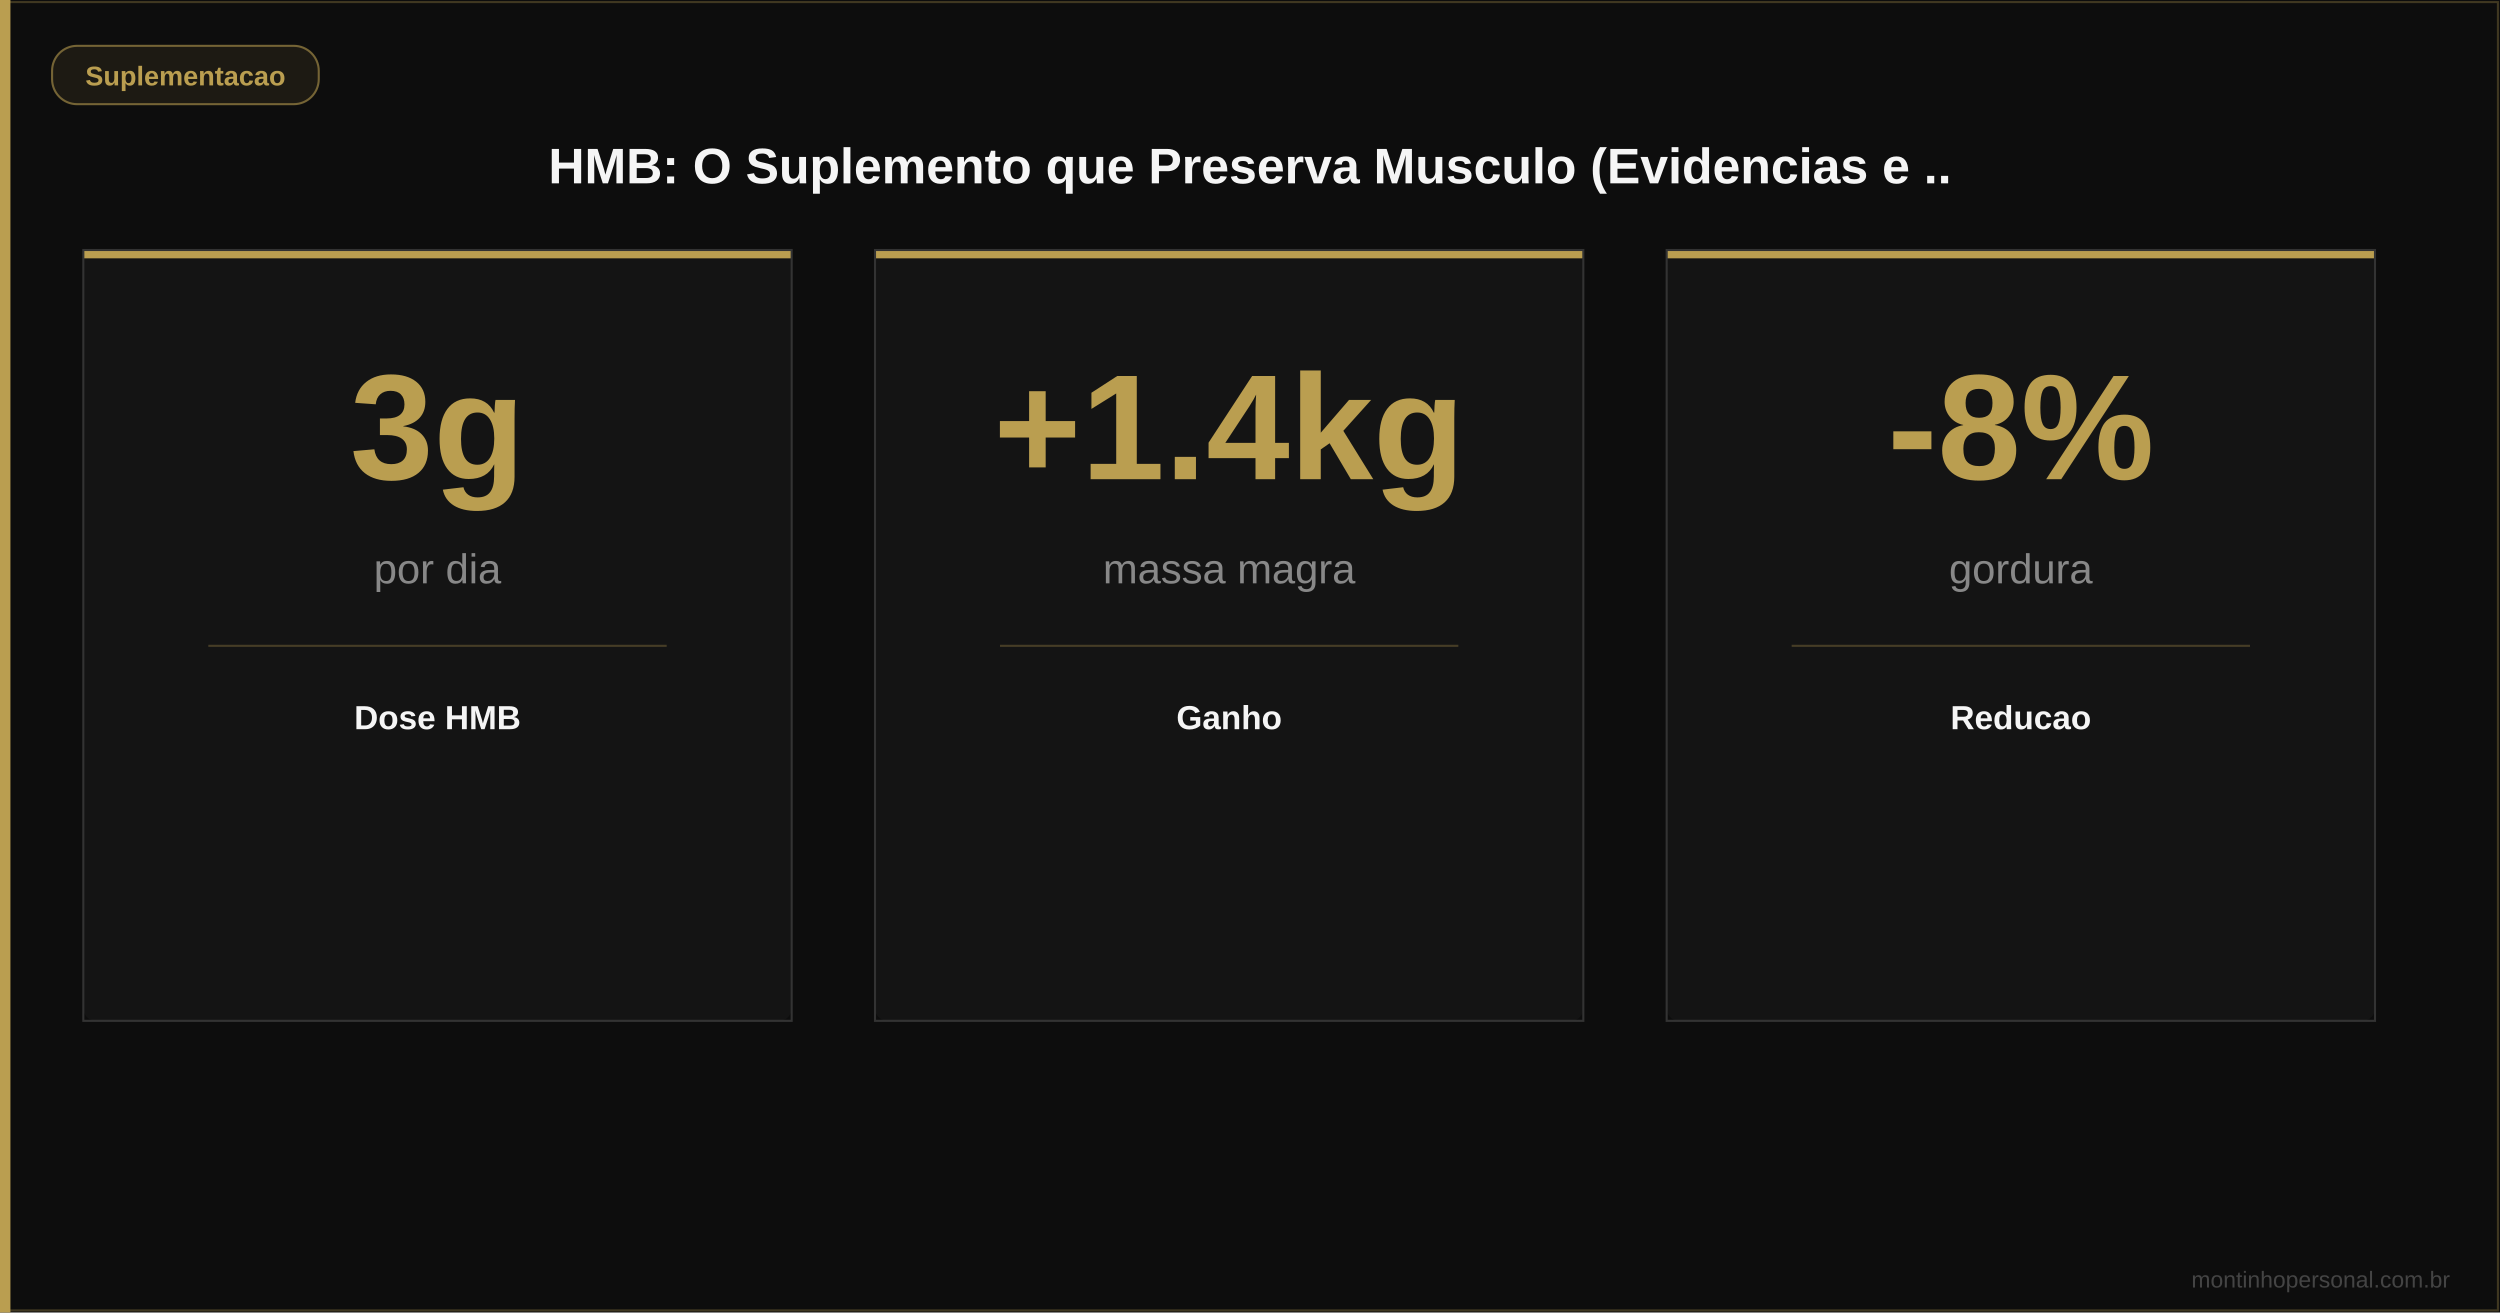
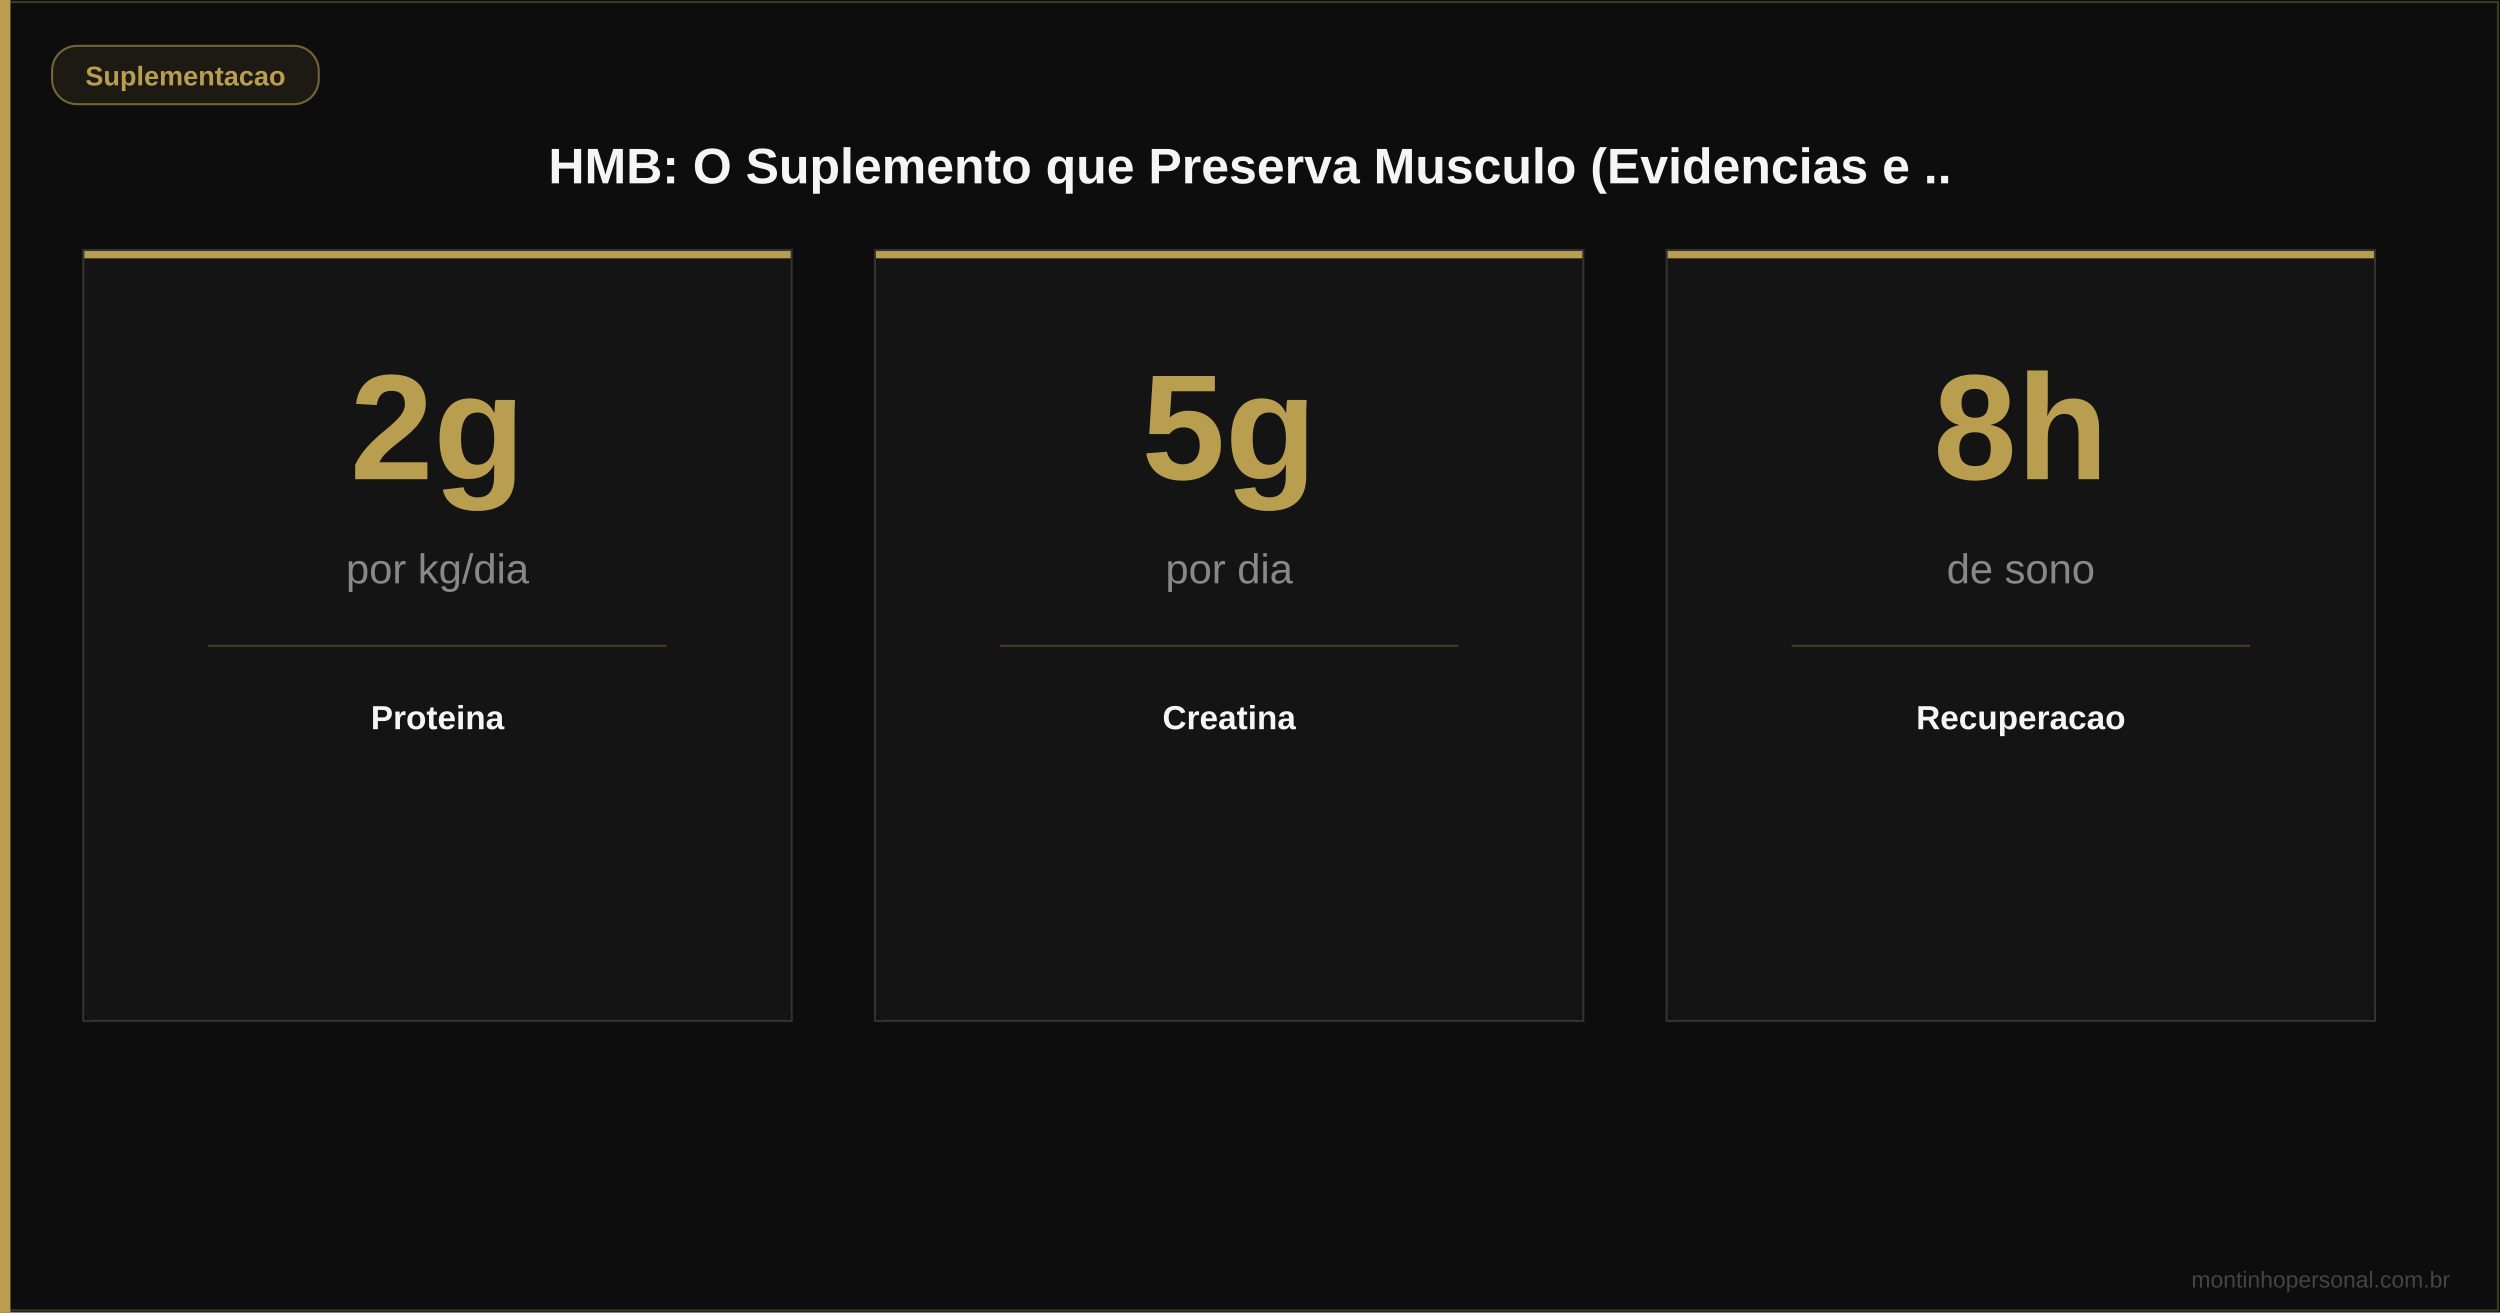
<svg xmlns="http://www.w3.org/2000/svg" viewBox="0 0 1200 630" width="1200" height="630" role="img" aria-label="HMB: O Suplemento que Preserva Musculo (Evidencias e Protocolo)">
  <rect width="1200" height="630" fill="#0d0d0d" />
  <rect x="0" y="0" width="5" height="630" fill="#BA9E50" />
  <rect x="1" y="1" width="1198" height="628" fill="none" stroke="#BA9E50" stroke-width="1" opacity="0.3" />
  <rect x="25" y="22" width="128" height="28" rx="12" fill="#BA9E50" fill-opacity="0.15" stroke="#BA9E50" stroke-width="1" opacity="0.6" />
  <text x="89" y="41" font-family="Arial,sans-serif" font-size="13" fill="#BA9E50" text-anchor="middle" font-weight="600">Suplementacao</text>
  <text x="600" y="88" font-family="Arial,sans-serif" font-size="24" fill="#F5F5F5" text-anchor="middle" font-weight="bold">HMB: O Suplemento que Preserva Musculo (Evidencias e ..</text>
  <rect x="40" y="120" width="340" height="370" rx="6" fill="#141414" stroke="#BA9E50" stroke-width="0" stroke-opacity="0" />
  <rect x="40" y="120" width="340" height="4" fill="#BA9E50" />
  <rect x="40" y="120" width="340" height="370" fill="none" stroke="#333" stroke-width="1" />
-   <text x="210" y="230" font-family="Arial,sans-serif" font-size="72" fill="#BA9E50" text-anchor="middle" font-weight="bold">3g</text>
-   <text x="210" y="280" font-family="Arial,sans-serif" font-size="20" fill="#888888" text-anchor="middle">por dia</text>
+   <text x="210" y="230" font-family="Arial,sans-serif" font-size="72" fill="#BA9E50" text-anchor="middle" font-weight="bold">2g</text>
+   <text x="210" y="280" font-family="Arial,sans-serif" font-size="20" fill="#888888" text-anchor="middle">por kg/dia</text>
  <line x1="100" y1="310" x2="320" y2="310" stroke="#BA9E50" stroke-width="1" stroke-opacity="0.3" />
-   <text x="210" y="350" font-family="Arial,sans-serif" font-size="16" fill="#F5F5F5" text-anchor="middle" font-weight="600">Dose HMB</text>
+   <text x="210" y="350" font-family="Arial,sans-serif" font-size="16" fill="#F5F5F5" text-anchor="middle" font-weight="600">Proteina</text>
  <rect x="420" y="120" width="340" height="370" rx="6" fill="#141414" stroke="#BA9E50" stroke-width="0" stroke-opacity="0" />
  <rect x="420" y="120" width="340" height="4" fill="#BA9E50" />
  <rect x="420" y="120" width="340" height="370" fill="none" stroke="#333" stroke-width="1" />
-   <text x="590" y="230" font-family="Arial,sans-serif" font-size="72" fill="#BA9E50" text-anchor="middle" font-weight="bold">+1.4kg</text>
-   <text x="590" y="280" font-family="Arial,sans-serif" font-size="20" fill="#888888" text-anchor="middle">massa magra</text>
+   <text x="590" y="230" font-family="Arial,sans-serif" font-size="72" fill="#BA9E50" text-anchor="middle" font-weight="bold">5g</text>
+   <text x="590" y="280" font-family="Arial,sans-serif" font-size="20" fill="#888888" text-anchor="middle">por dia</text>
  <line x1="480" y1="310" x2="700" y2="310" stroke="#BA9E50" stroke-width="1" stroke-opacity="0.3" />
-   <text x="590" y="350" font-family="Arial,sans-serif" font-size="16" fill="#F5F5F5" text-anchor="middle" font-weight="600">Ganho</text>
+   <text x="590" y="350" font-family="Arial,sans-serif" font-size="16" fill="#F5F5F5" text-anchor="middle" font-weight="600">Creatina</text>
  <rect x="800" y="120" width="340" height="370" rx="6" fill="#141414" stroke="#BA9E50" stroke-width="0" stroke-opacity="0" />
  <rect x="800" y="120" width="340" height="4" fill="#BA9E50" />
  <rect x="800" y="120" width="340" height="370" fill="none" stroke="#333" stroke-width="1" />
-   <text x="970" y="230" font-family="Arial,sans-serif" font-size="72" fill="#BA9E50" text-anchor="middle" font-weight="bold">-8%</text>
-   <text x="970" y="280" font-family="Arial,sans-serif" font-size="20" fill="#888888" text-anchor="middle">gordura</text>
+   <text x="970" y="230" font-family="Arial,sans-serif" font-size="72" fill="#BA9E50" text-anchor="middle" font-weight="bold">8h</text>
+   <text x="970" y="280" font-family="Arial,sans-serif" font-size="20" fill="#888888" text-anchor="middle">de sono</text>
  <line x1="860" y1="310" x2="1080" y2="310" stroke="#BA9E50" stroke-width="1" stroke-opacity="0.3" />
-   <text x="970" y="350" font-family="Arial,sans-serif" font-size="16" fill="#F5F5F5" text-anchor="middle" font-weight="600">Reducao</text>
+   <text x="970" y="350" font-family="Arial,sans-serif" font-size="16" fill="#F5F5F5" text-anchor="middle" font-weight="600">Recuperacao</text>
  <text x="1176" y="618" font-family="Arial,sans-serif" font-size="11" fill="#444" text-anchor="end">montinhopersonal.com.br</text>
</svg>
